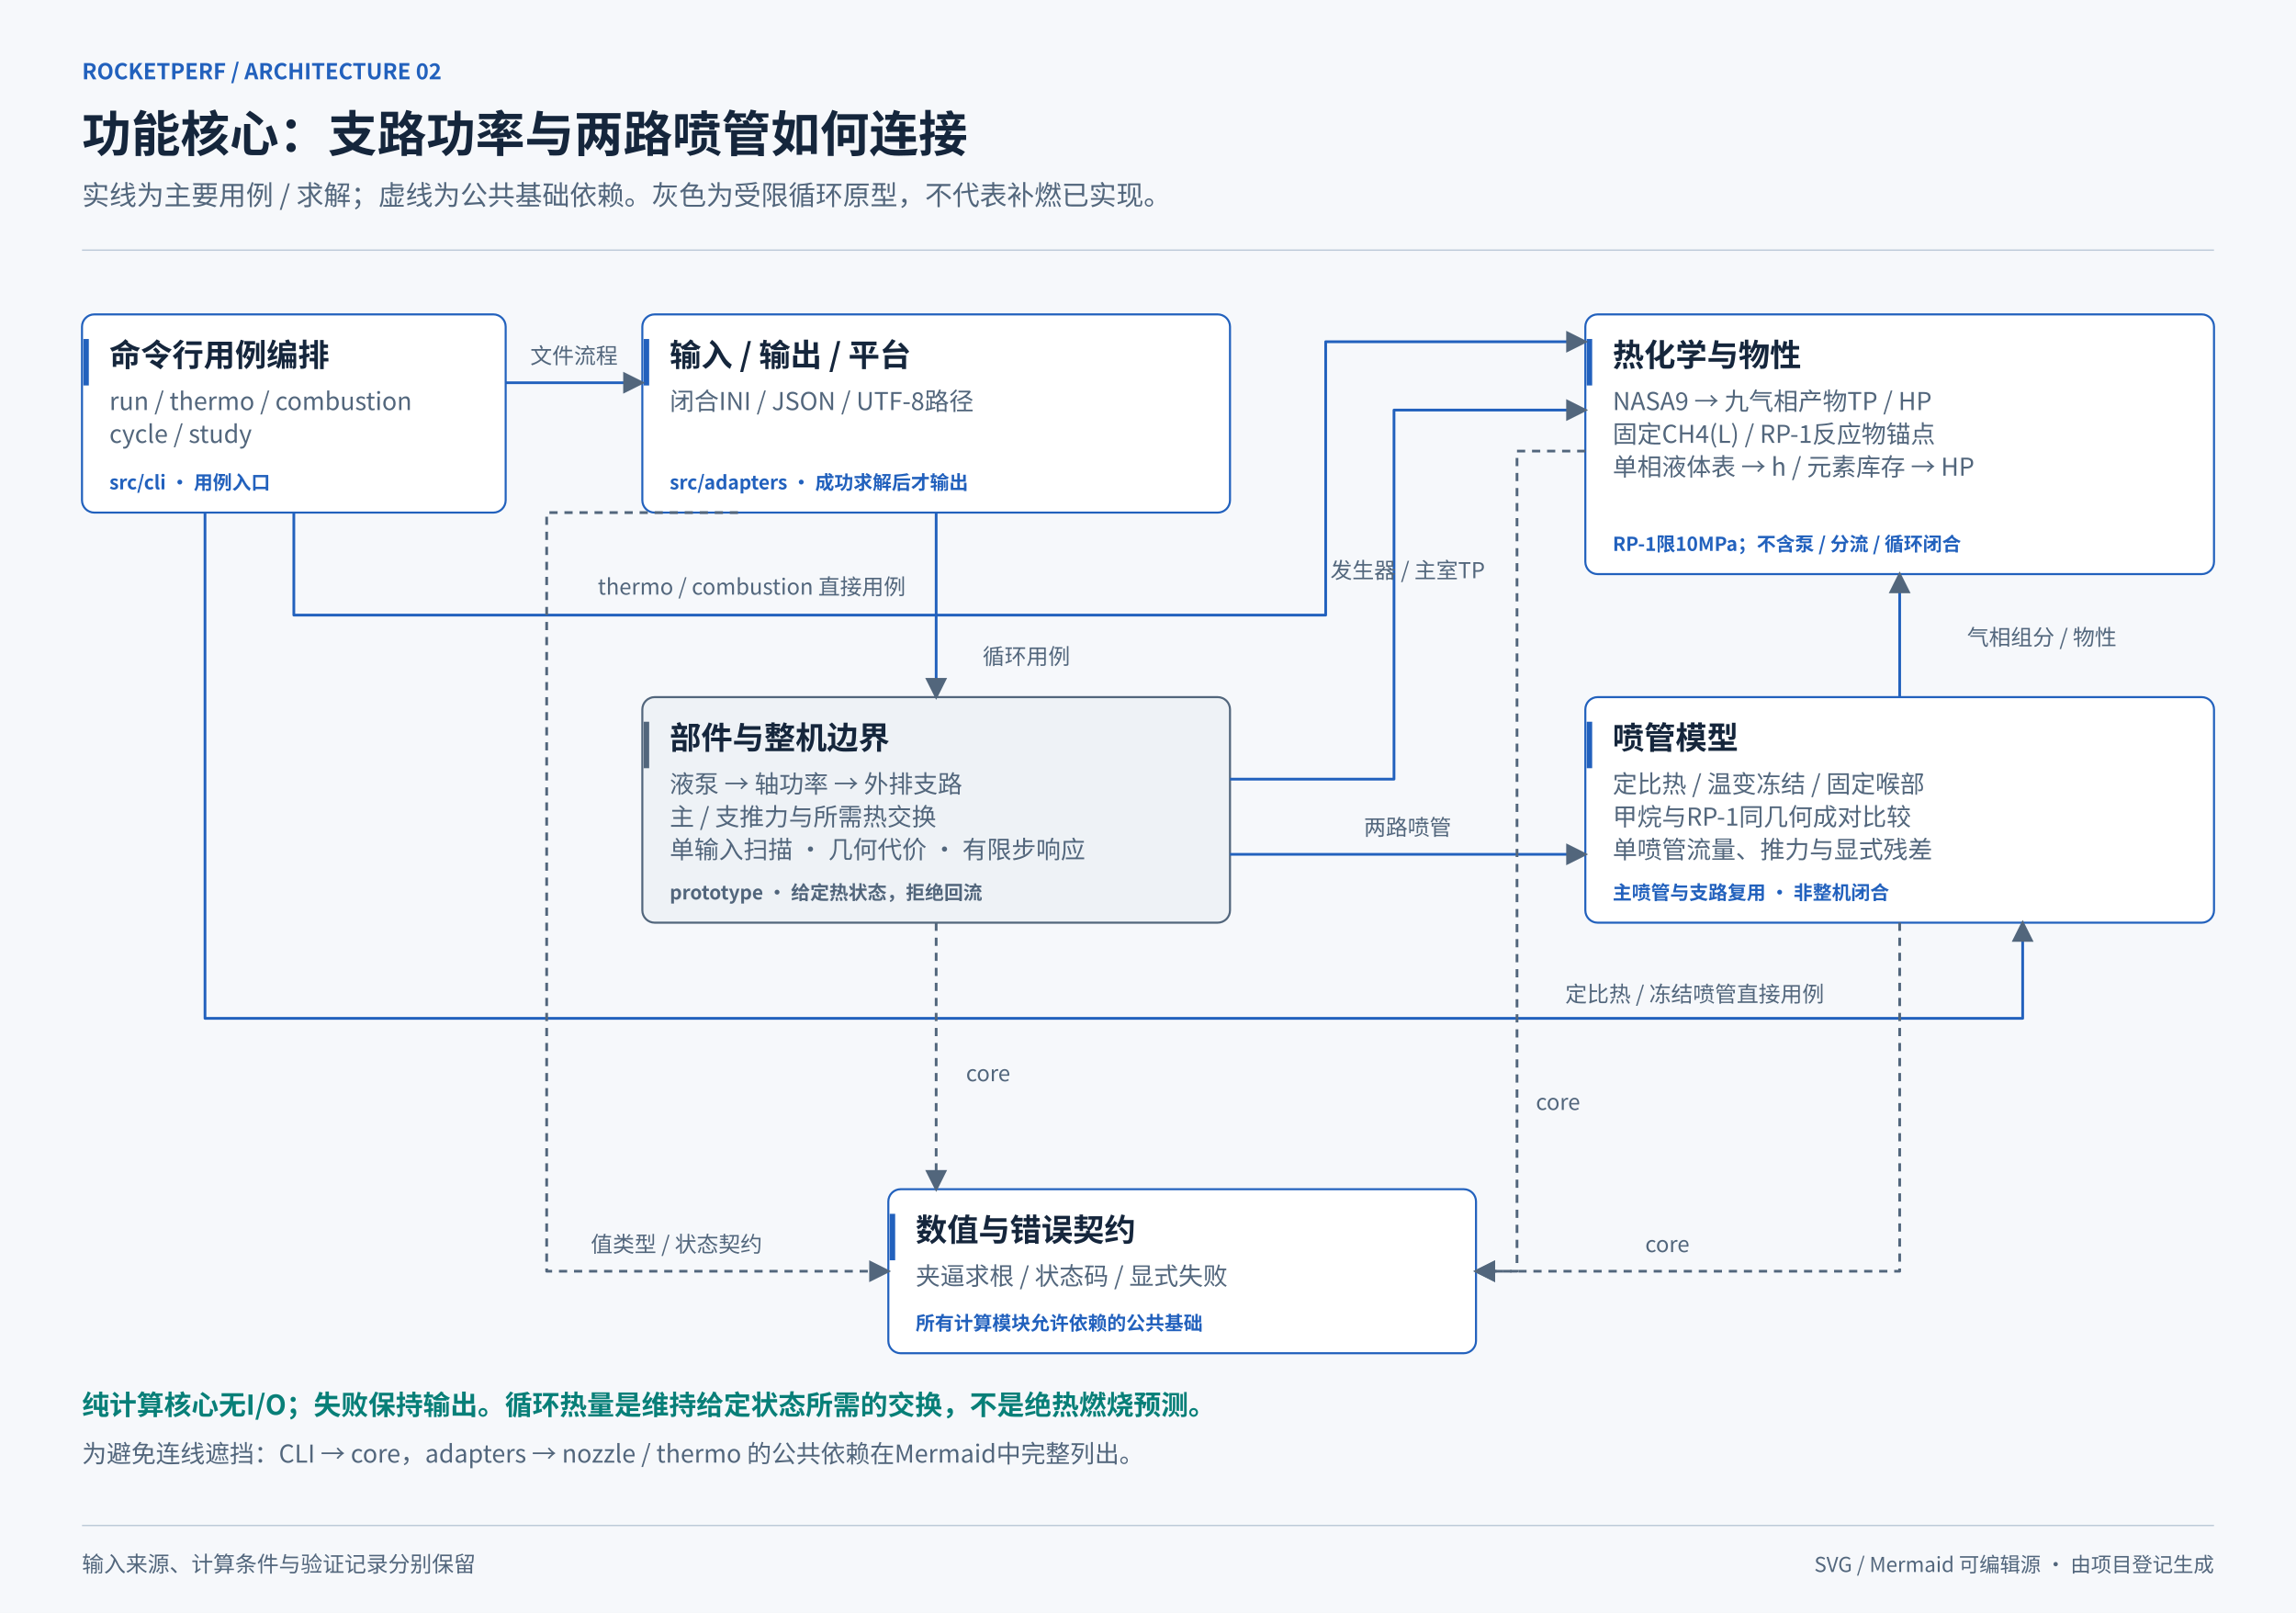
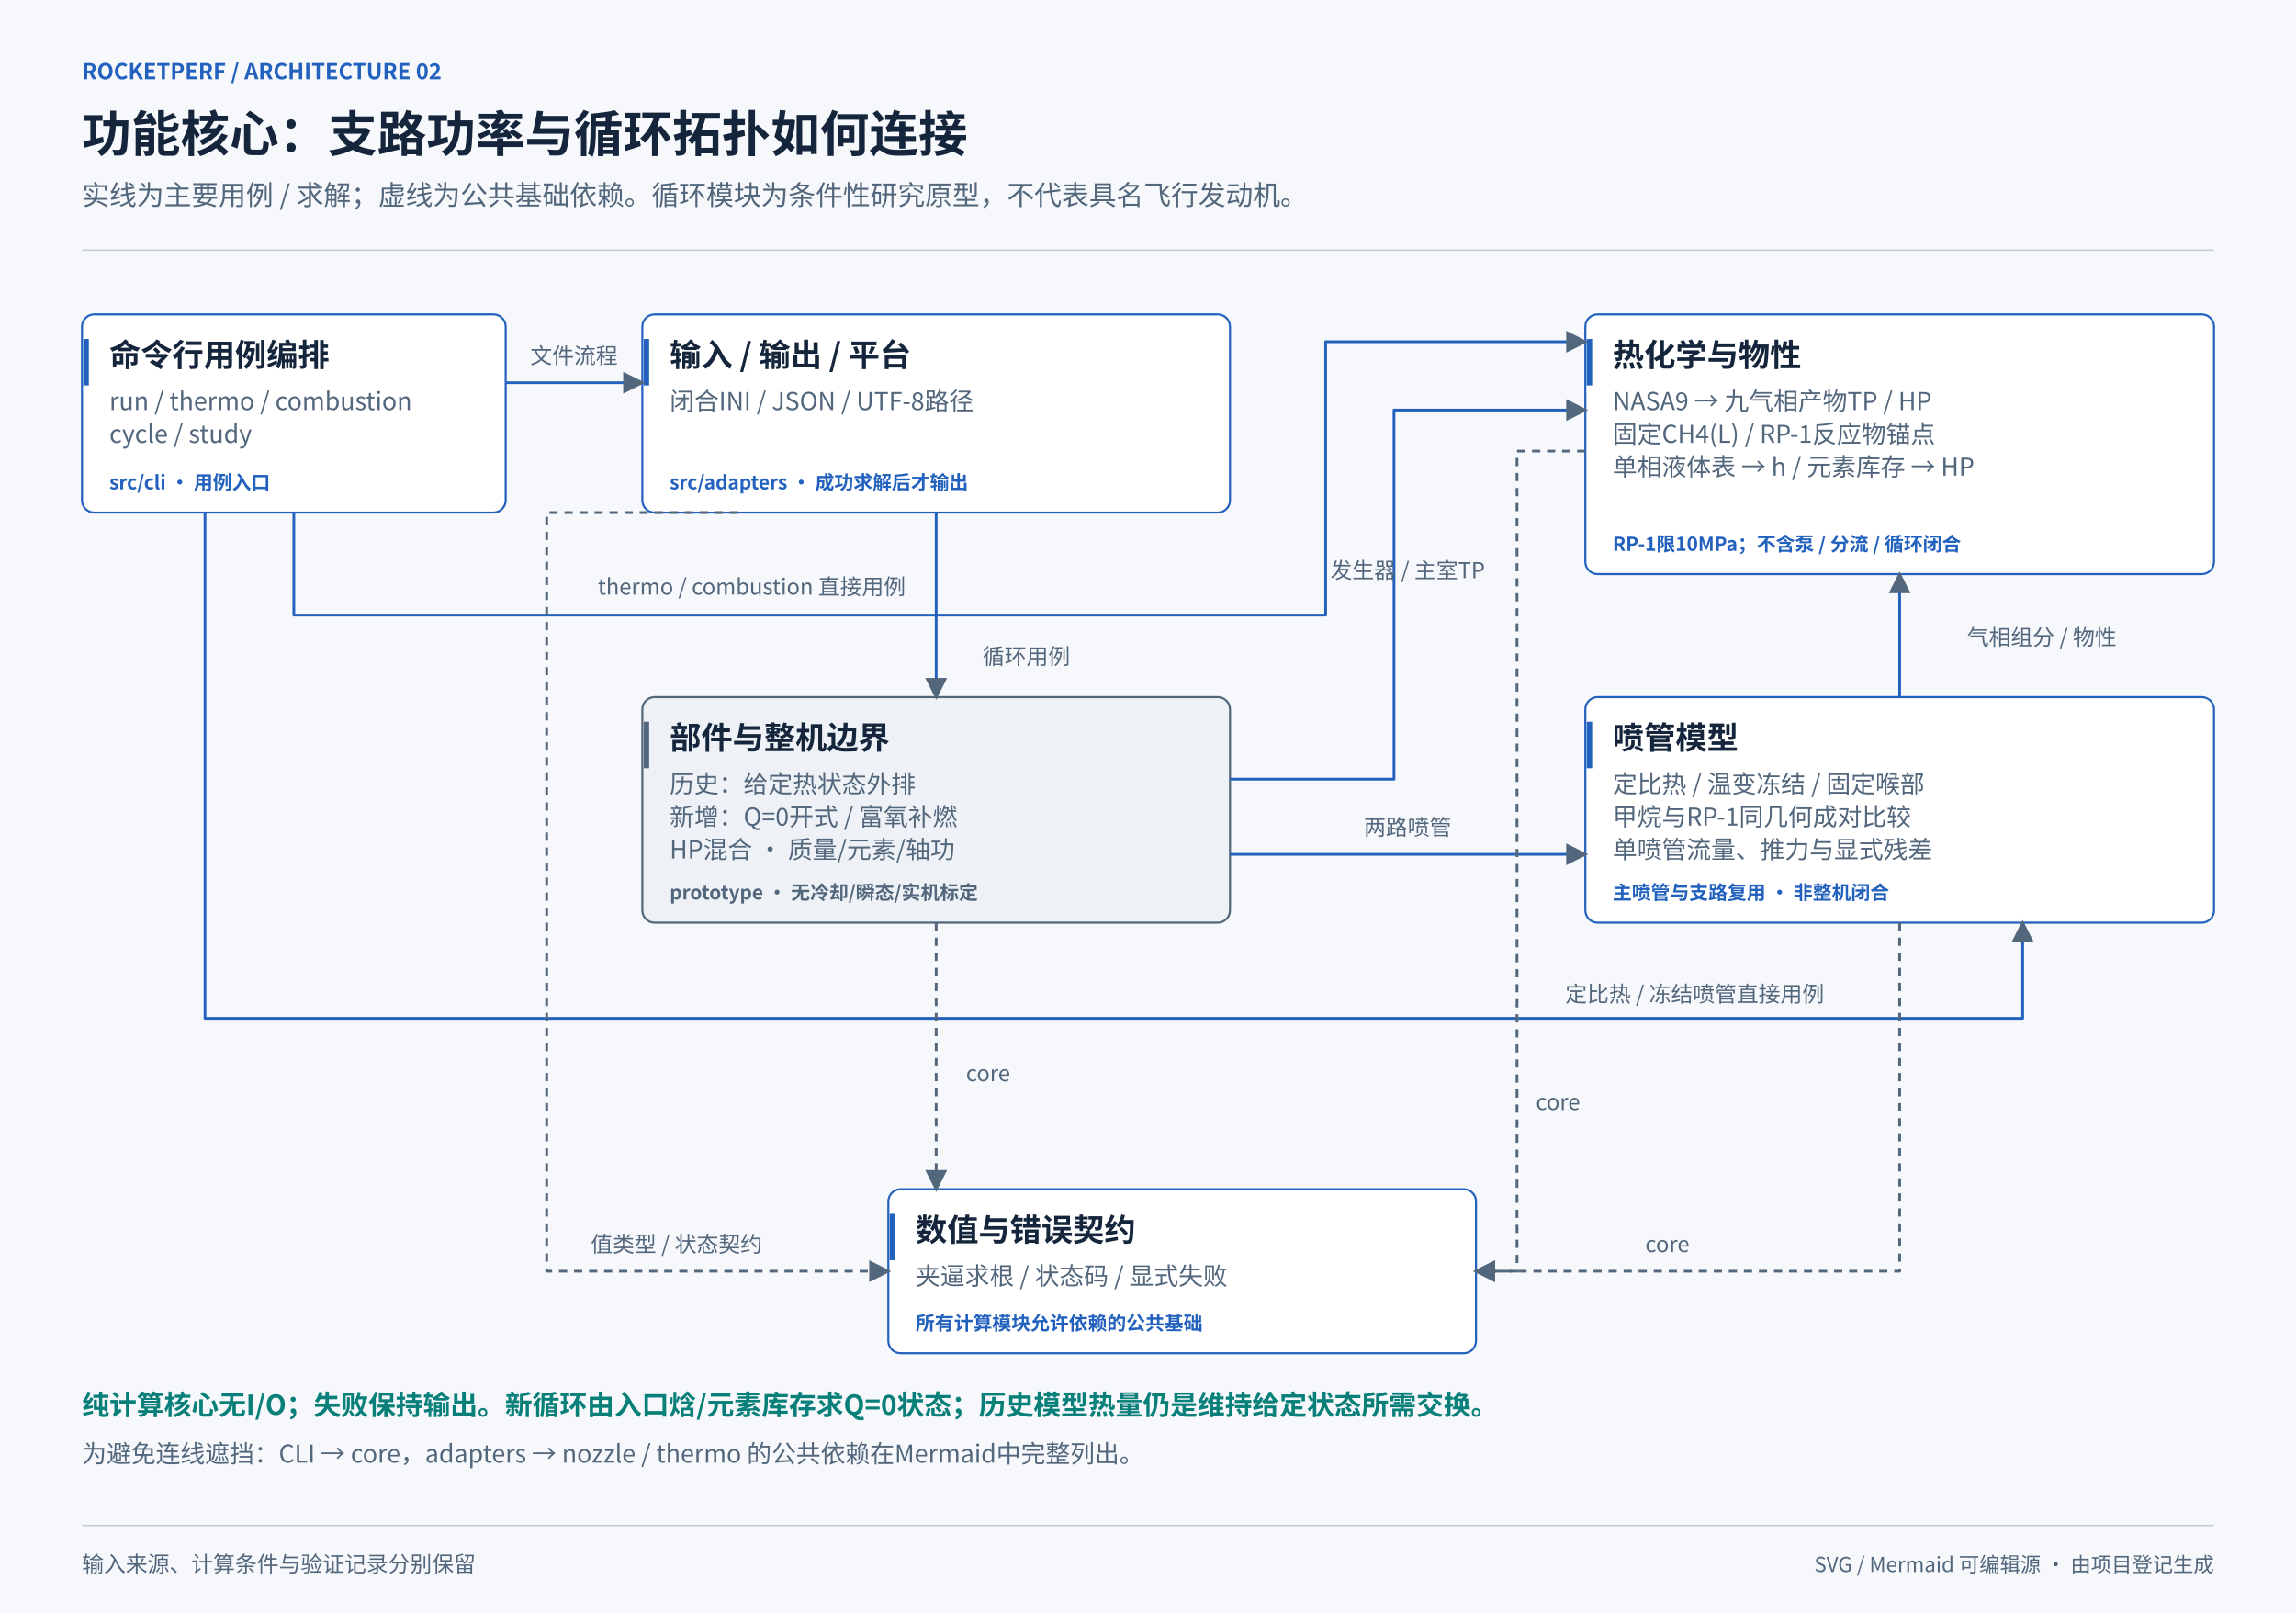
<svg xmlns="http://www.w3.org/2000/svg" width="1680" height="1180" viewBox="0 0 1680 1180" role="img" aria-labelledby="title-02 desc-02">
  <defs>
    <marker id="arrow-02" markerWidth="8" markerHeight="8" refX="7" refY="4" orient="auto">
      <path d="M0,0 L8,4 L0,8 Z" fill="#52667c" />
    </marker>
  </defs>
  <g font-family="Microsoft YaHei,Noto Sans CJK SC,Arial,sans-serif">
    <rect width="1680" height="1180" fill="#f6f8fb" />
    <text x="60" y="58" font-size="16" fill="#2261bd" font-weight="650" text-anchor="start">ROCKETPERF  /  ARCHITECTURE 02</text>
-     <text x="60" y="111" font-size="36" fill="#15263c" font-weight="700" text-anchor="start">功能核心：支路功率与两路喷管如何连接</text>
-     <text x="60" y="150" font-size="20" fill="#52667c" font-weight="400" text-anchor="start">实线为主要用例 / 求解；虚线为公共基础依赖。灰色为受限循环原型，不代表补燃已实现。</text>
+     <text x="60" y="111" font-size="36" fill="#15263c" font-weight="700" text-anchor="start">功能核心：支路功率与循环拓扑如何连接</text>
+     <text x="60" y="150" font-size="20" fill="#52667c" font-weight="400" text-anchor="start">实线为主要用例 / 求解；虚线为公共基础依赖。循环模块为条件性研究原型，不代表具名飞行发动机。</text>
    <line x1="60" y1="183" x2="1620" y2="183" stroke="#bdcad8" />
    <g>
      <rect x="60" y="230" width="310" height="145" rx="9" fill="#ffffff" stroke="#2261bd" stroke-width="1.5" />
      <rect x="61" y="248" width="4" height="34" fill="#2261bd" />
      <text x="80" y="268" font-size="23" fill="#15263c" font-weight="650" text-anchor="start">命令行用例编排</text>
      <text x="80" y="300" font-size="18" fill="#52667c" font-weight="400" text-anchor="start">run / thermo / combustion</text>
      <text x="80" y="324" font-size="18" fill="#52667c" font-weight="400" text-anchor="start">cycle / study</text>
      <text x="80" y="358" font-size="14" fill="#2261bd" font-weight="600" text-anchor="start">src/cli · 用例入口</text>
    </g>
    <g>
      <rect x="470" y="230" width="430" height="145" rx="9" fill="#ffffff" stroke="#2261bd" stroke-width="1.5" />
      <rect x="471" y="248" width="4" height="34" fill="#2261bd" />
      <text x="490" y="268" font-size="23" fill="#15263c" font-weight="650" text-anchor="start">输入 / 输出 / 平台</text>
      <text x="490" y="300" font-size="18" fill="#52667c" font-weight="400" text-anchor="start">闭合INI / JSON / UTF-8路径</text>
      <text x="490" y="358" font-size="14" fill="#2261bd" font-weight="600" text-anchor="start">src/adapters · 成功求解后才输出</text>
    </g>
    <g>
      <rect x="470" y="510" width="430" height="165" rx="9" fill="#eef2f6" stroke="#52667c" stroke-width="1.5" />
      <rect x="471" y="528" width="4" height="34" fill="#52667c" />
      <text x="490" y="548" font-size="23" fill="#15263c" font-weight="650" text-anchor="start">部件与整机边界</text>
-       <text x="490" y="580" font-size="18" fill="#52667c" font-weight="400" text-anchor="start">液泵 → 轴功率 → 外排支路</text>
-       <text x="490" y="604" font-size="18" fill="#52667c" font-weight="400" text-anchor="start">主 / 支推力与所需热交换</text>
-       <text x="490" y="628" font-size="18" fill="#52667c" font-weight="400" text-anchor="start">单输入扫描 · 几何代价 · 有限步响应</text>
-       <text x="490" y="658" font-size="14" fill="#52667c" font-weight="600" text-anchor="start">prototype · 给定热状态，拒绝回流</text>
+       <text x="490" y="580" font-size="18" fill="#52667c" font-weight="400" text-anchor="start">历史：给定热状态外排</text>
+       <text x="490" y="604" font-size="18" fill="#52667c" font-weight="400" text-anchor="start">新增：Q=0开式 / 富氧补燃</text>
+       <text x="490" y="628" font-size="18" fill="#52667c" font-weight="400" text-anchor="start">HP混合 · 质量/元素/轴功</text>
+       <text x="490" y="658" font-size="14" fill="#52667c" font-weight="600" text-anchor="start">prototype · 无冷却/瞬态/实机标定</text>
    </g>
    <g>
      <rect x="1160" y="230" width="460" height="190" rx="9" fill="#ffffff" stroke="#2261bd" stroke-width="1.5" />
      <rect x="1161" y="248" width="4" height="34" fill="#2261bd" />
      <text x="1180" y="268" font-size="23" fill="#15263c" font-weight="650" text-anchor="start">热化学与物性</text>
      <text x="1180" y="300" font-size="18" fill="#52667c" font-weight="400" text-anchor="start">NASA9 → 九气相产物TP / HP</text>
      <text x="1180" y="324" font-size="18" fill="#52667c" font-weight="400" text-anchor="start">固定CH4(L) / RP-1反应物锚点</text>
      <text x="1180" y="348" font-size="18" fill="#52667c" font-weight="400" text-anchor="start">单相液体表 → h / 元素库存 → HP</text>
      <text x="1180" y="403" font-size="14" fill="#2261bd" font-weight="600" text-anchor="start">RP-1限10MPa；不含泵 / 分流 / 循环闭合</text>
    </g>
    <g>
      <rect x="1160" y="510" width="460" height="165" rx="9" fill="#ffffff" stroke="#2261bd" stroke-width="1.5" />
      <rect x="1161" y="528" width="4" height="34" fill="#2261bd" />
      <text x="1180" y="548" font-size="23" fill="#15263c" font-weight="650" text-anchor="start">喷管模型</text>
      <text x="1180" y="580" font-size="18" fill="#52667c" font-weight="400" text-anchor="start">定比热 / 温变冻结 / 固定喉部</text>
      <text x="1180" y="604" font-size="18" fill="#52667c" font-weight="400" text-anchor="start">甲烷与RP-1同几何成对比较</text>
      <text x="1180" y="628" font-size="18" fill="#52667c" font-weight="400" text-anchor="start">单喷管流量、推力与显式残差</text>
      <text x="1180" y="658" font-size="14" fill="#2261bd" font-weight="600" text-anchor="start">主喷管与支路复用 · 非整机闭合</text>
    </g>
    <g>
      <rect x="650" y="870" width="430" height="120" rx="9" fill="#ffffff" stroke="#2261bd" stroke-width="1.5" />
      <rect x="651" y="888" width="4" height="34" fill="#2261bd" />
      <text x="670" y="908" font-size="23" fill="#15263c" font-weight="650" text-anchor="start">数值与错误契约</text>
      <text x="670" y="940" font-size="18" fill="#52667c" font-weight="400" text-anchor="start">夹逼求根 / 状态码 / 显式失败</text>
      <text x="670" y="973" font-size="14" fill="#2261bd" font-weight="600" text-anchor="start">所有计算模块允许依赖的公共基础</text>
    </g>
    <polyline points="370,280 470,280" fill="none" stroke="#2261bd" stroke-width="2" stroke-linejoin="round" marker-end="url(#arrow-02)" />
    <text x="420" y="266" font-size="16" fill="#52667c" font-weight="400" text-anchor="middle">文件流程</text>
    <polyline points="685,375 685,510" fill="none" stroke="#2261bd" stroke-width="2" stroke-linejoin="round" marker-end="url(#arrow-02)" />
    <text x="751" y="486" font-size="16" fill="#52667c" font-weight="400" text-anchor="middle">循环用例</text>
    <polyline points="900,570 1020,570 1020,300 1160,300" fill="none" stroke="#2261bd" stroke-width="2" stroke-linejoin="round" marker-end="url(#arrow-02)" />
    <text x="1030" y="423" font-size="16" fill="#52667c" font-weight="400" text-anchor="middle">发生器 / 主室TP</text>
    <polyline points="900,625 1160,625" fill="none" stroke="#2261bd" stroke-width="2" stroke-linejoin="round" marker-end="url(#arrow-02)" />
    <text x="1030" y="611" font-size="16" fill="#52667c" font-weight="400" text-anchor="middle">两路喷管</text>
    <polyline points="1390,510 1390,420" fill="none" stroke="#2261bd" stroke-width="2" stroke-linejoin="round" marker-end="url(#arrow-02)" />
    <text x="1494" y="472" font-size="16" fill="#52667c" font-weight="400" text-anchor="middle">气相组分 / 物性</text>
    <polyline points="215,375 215,450 970,450 970,250 1160,250" fill="none" stroke="#2261bd" stroke-width="2" stroke-linejoin="round" marker-end="url(#arrow-02)" />
    <text x="550" y="435" font-size="16" fill="#52667c" font-weight="400" text-anchor="middle">thermo / combustion 直接用例</text>
    <polyline points="150,375 150,745 1480,745 1480,675" fill="none" stroke="#2261bd" stroke-width="2" stroke-linejoin="round" marker-end="url(#arrow-02)" />
    <text x="1240" y="733" font-size="16" fill="#52667c" font-weight="400" text-anchor="middle">定比热 / 冻结喷管直接用例</text>
    <polyline points="685,675 685,870" fill="none" stroke="#52667c" stroke-width="2" stroke-linejoin="round" marker-end="url(#arrow-02)" stroke-dasharray="6 5" />
    <text x="723" y="791" font-size="16" fill="#52667c" font-weight="400" text-anchor="middle">core</text>
    <polyline points="1160,330 1110,330 1110,930 1080,930" fill="none" stroke="#52667c" stroke-width="2" stroke-linejoin="round" marker-end="url(#arrow-02)" stroke-dasharray="6 5" />
    <text x="1140" y="812" font-size="16" fill="#52667c" font-weight="400" text-anchor="middle">core</text>
    <polyline points="1390,675 1390,930 1080,930" fill="none" stroke="#52667c" stroke-width="2" stroke-linejoin="round" marker-end="url(#arrow-02)" stroke-dasharray="6 5" />
    <text x="1220" y="916" font-size="16" fill="#52667c" font-weight="400" text-anchor="middle">core</text>
    <polyline points="540,375 400,375 400,930 650,930" fill="none" stroke="#52667c" stroke-width="2" stroke-linejoin="round" marker-end="url(#arrow-02)" stroke-dasharray="6 5" />
    <text x="495" y="916" font-size="16" fill="#52667c" font-weight="400" text-anchor="middle">值类型 / 状态契约</text>
-     <text x="60" y="1035" font-size="20" fill="#087f78" font-weight="650" text-anchor="start">纯计算核心无I/O；失败保持输出。循环热量是维持给定状态所需的交换，不是绝热燃烧预测。</text>
+     <text x="60" y="1035" font-size="20" fill="#087f78" font-weight="650" text-anchor="start">纯计算核心无I/O；失败保持输出。新循环由入口焓/元素库存求Q=0状态；历史模型热量仍是维持给定状态所需交换。</text>
    <text x="60" y="1070" font-size="18" fill="#52667c" font-weight="400" text-anchor="start">为避免连线遮挡：CLI → core，adapters → nozzle / thermo 的公共依赖在Mermaid中完整列出。</text>
    <line x1="60" y1="1116" x2="1620" y2="1116" stroke="#bdcad8" />
    <text x="60" y="1150" font-size="16" fill="#52667c" font-weight="400" text-anchor="start">输入来源、计算条件与验证记录分别保留</text>
    <text x="1620" y="1150" font-size="15" fill="#52667c" font-weight="400" text-anchor="end">SVG / Mermaid 可编辑源 · 由项目登记生成</text>
  </g>
</svg>
